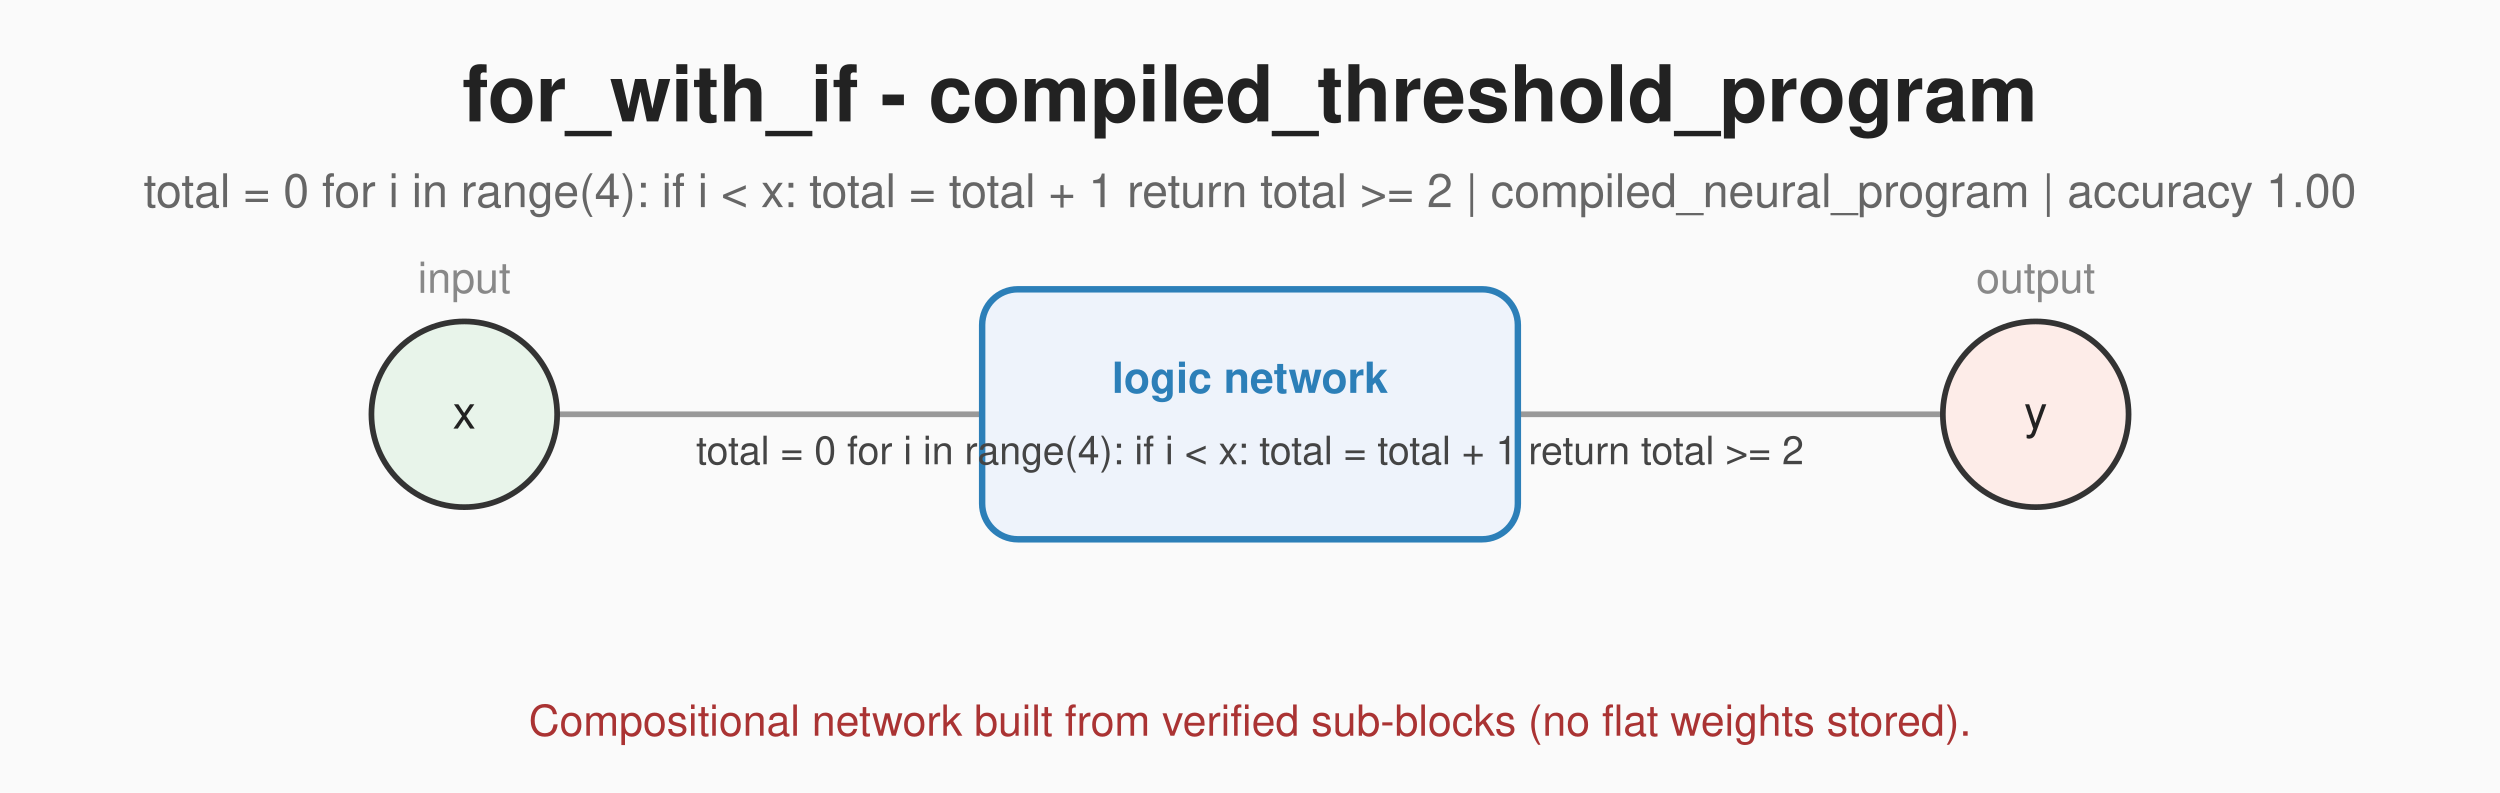
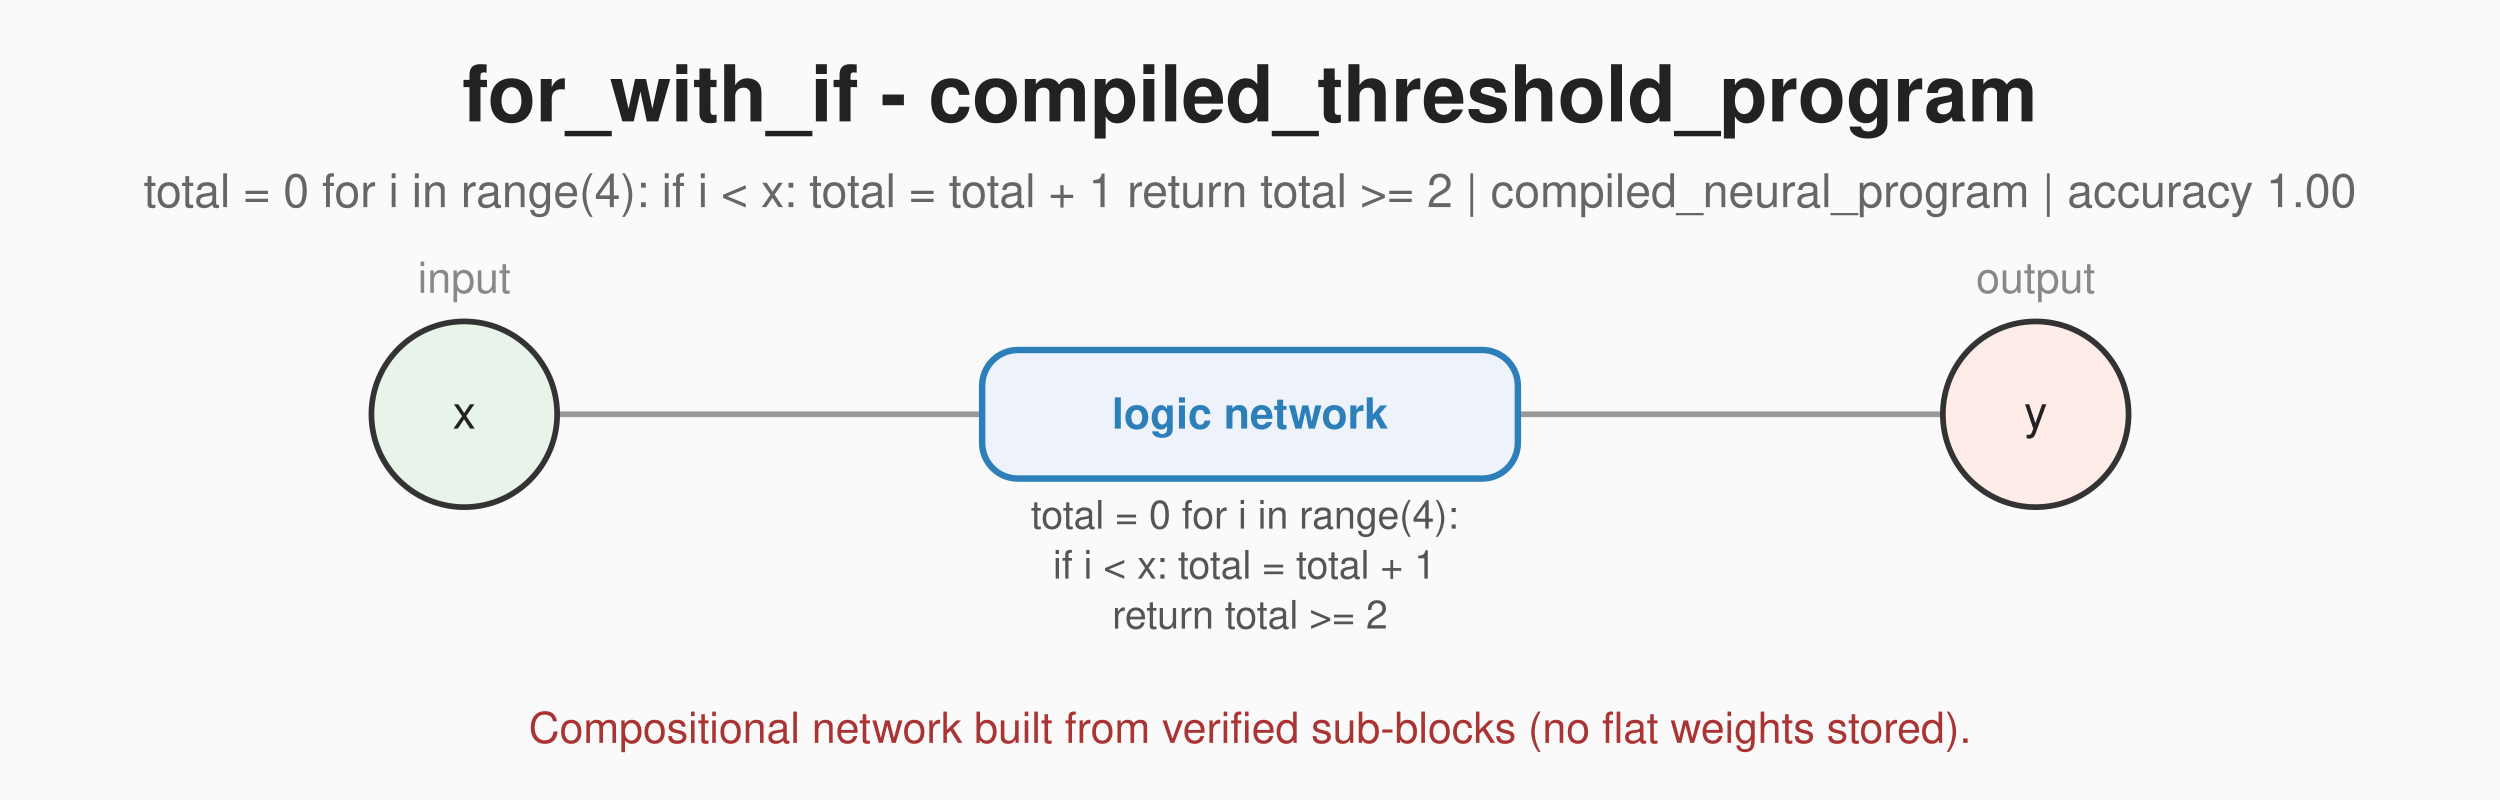
- <svg xmlns="http://www.w3.org/2000/svg" width="700" height="222" viewBox="0 0 700 222" font-family="Helvetica, Arial, sans-serif">
+ <svg xmlns="http://www.w3.org/2000/svg" width="700" height="224.0" viewBox="0 0 700 224.0" font-family="Helvetica, Arial, sans-serif">
  <style type="text/css">
  .edge { cursor: pointer; }
  .edge-line { transition: stroke-width .15s, stroke-opacity .15s; }
  .edge:hover .edge-line { stroke-opacity: 1; stroke-width: 5; }
  .edge .wlabel { transition: opacity .15s; }
  .edge:hover .wlabel rect { stroke-width: 2; }
  .neuron { cursor: pointer; transition: stroke-width .15s; }
  .neuron:hover { stroke-width: 3; }
  .neuron.dim { opacity: .35; }
  .edge.dim .edge-line { opacity: .2; }
  .edge.dim .wlabel { opacity: .25; }
  svg.hide-weights .wlabel { display: none; }
  svg.hide-biases .bias-label { display: none; }
</style>
-   <rect width="700" height="222" fill="#fafafa" />
+   <rect width="700" height="224.0" fill="#fafafa" />
  <text x="350.0" y="34" text-anchor="middle" font-size="22" font-weight="bold" fill="#222">for_with_if - compiled_threshold_program</text>
  <text x="350.0" y="58" text-anchor="middle" font-size="13" fill="#666">
        total = 0
        for i in range(4):
            if i &lt; x:
                total = total + 1
        return total &gt;= 2
          |  compiled_neural_program  |  accuracy 1.00</text>
  <g id="diagram">
    <line x1="130.0" y1="116.0" x2="275.0" y2="116.0" stroke="#999" stroke-width="1.6" />
    <line x1="425.0" y1="116.0" x2="570.0" y2="116.0" stroke="#999" stroke-width="1.6" />
-     <rect x="275.0" y="81.0" width="150" height="70" rx="10" fill="#eef3fb" stroke="#2c7fb8" stroke-width="1.8" />
-     <text x="350.0" y="110.0" text-anchor="middle" font-size="12" fill="#2c7fb8" font-weight="bold">logic network</text>
-     <text x="350.0" y="130.0" text-anchor="middle" font-size="11" fill="#444">
-         total = 0
-         for i in range(4):
-             if i &lt; x:
-                 total = total + 1
-         return total &gt;= 2
-         </text>
+     <rect x="275.0" y="98.0" width="150" height="36" rx="10" fill="#eef3fb" stroke="#2c7fb8" stroke-width="1.8" />
+     <text x="350.0" y="120.0" text-anchor="middle" font-size="12" fill="#2c7fb8" font-weight="bold">logic network</text>
+     <text x="350.0" y="148.0" text-anchor="middle" font-size="11" fill="#555">
+       <tspan x="350.0" dy="0">total = 0 for i in range(4):</tspan>
+       <tspan x="350.0" dy="14">if i &lt; x: total = total + 1</tspan>
+       <tspan x="350.0" dy="14">return total &gt;= 2</tspan>
+     </text>
    <circle cx="130.0" cy="116.0" r="26" fill="#e8f4ea" stroke="#333333" stroke-width="1.6" />
    <text x="130.0" y="120.0" text-anchor="middle" font-size="13" fill="#222">x</text>
    <circle cx="570.0" cy="116.0" r="26" fill="#fdece8" stroke="#333333" stroke-width="1.6" />
    <text x="570.0" y="120.0" text-anchor="middle" font-size="13" fill="#222">y</text>
    <text x="130.0" y="82.0" text-anchor="middle" font-size="12" fill="#888">input</text>
    <text x="570.0" y="82.0" text-anchor="middle" font-size="12" fill="#888">output</text>
-     <text x="350.0" y="206" text-anchor="middle" font-size="12" fill="#a33">Compositional network built from verified sub-blocks (no flat weights stored).</text>
+     <text x="350.0" y="208.0" text-anchor="middle" font-size="12" fill="#a33">Compositional network built from verified sub-blocks (no flat weights stored).</text>
  </g>
</svg>
